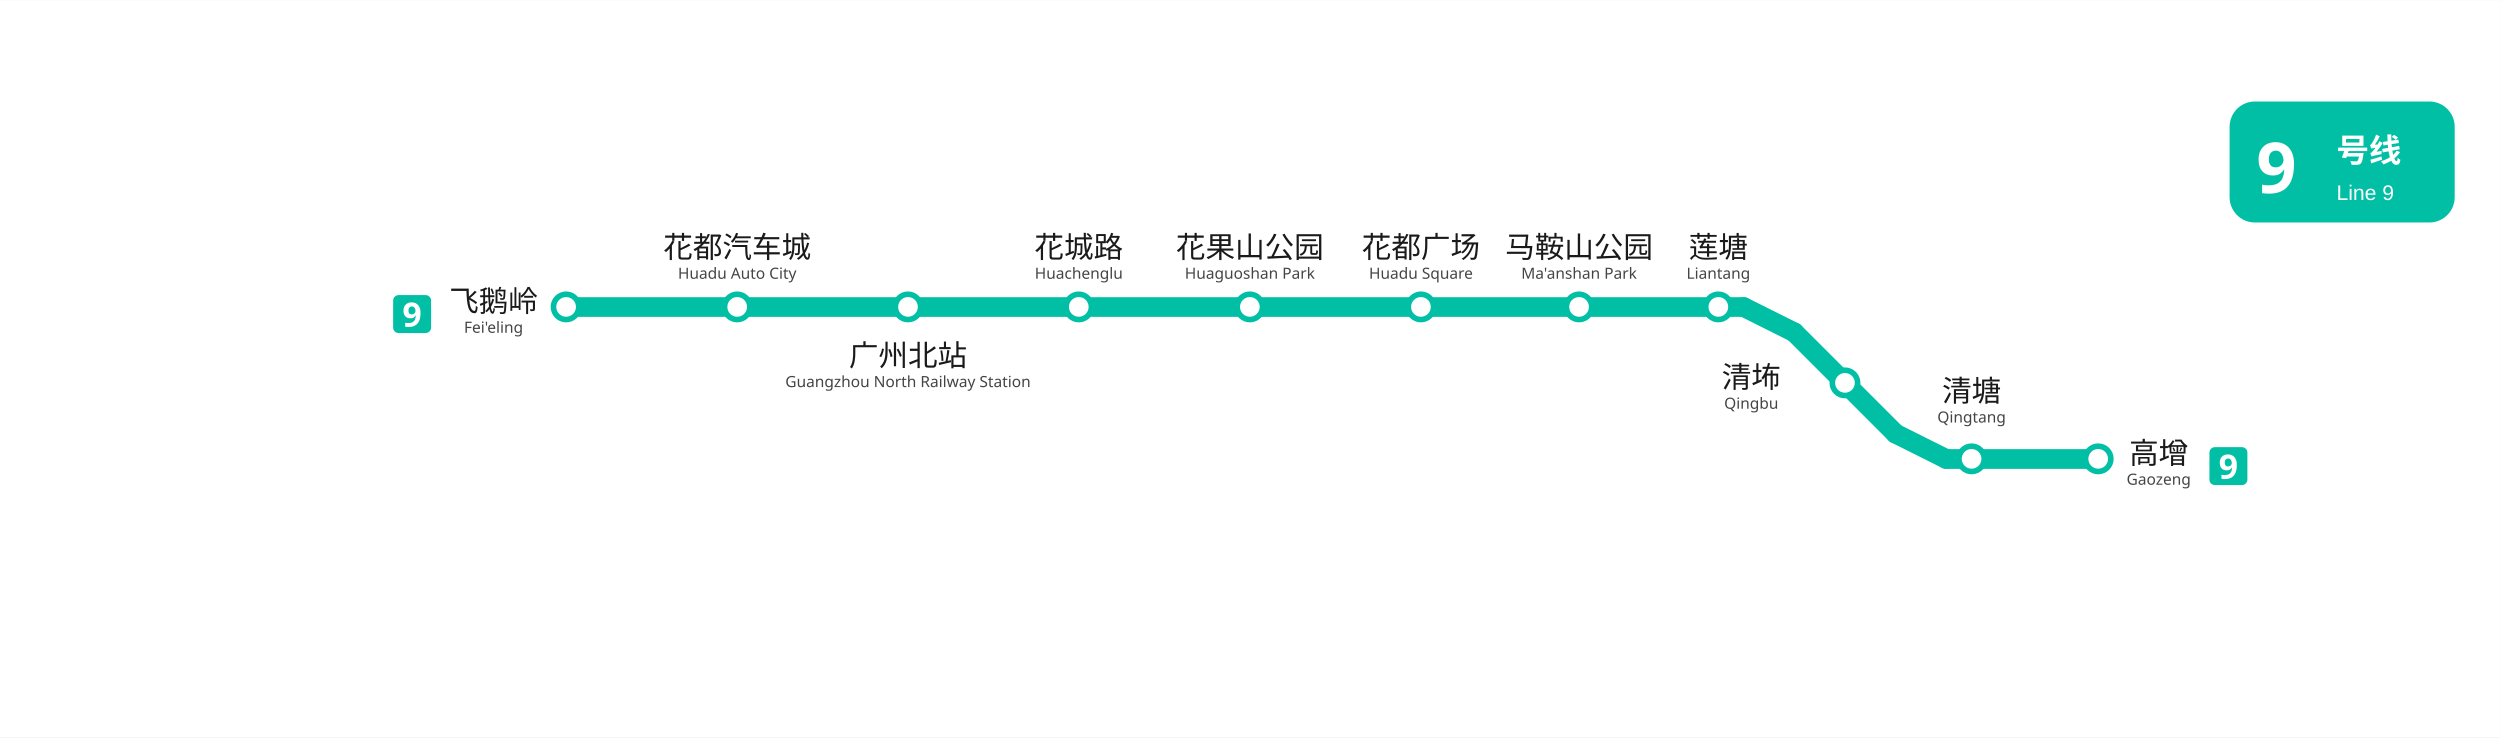
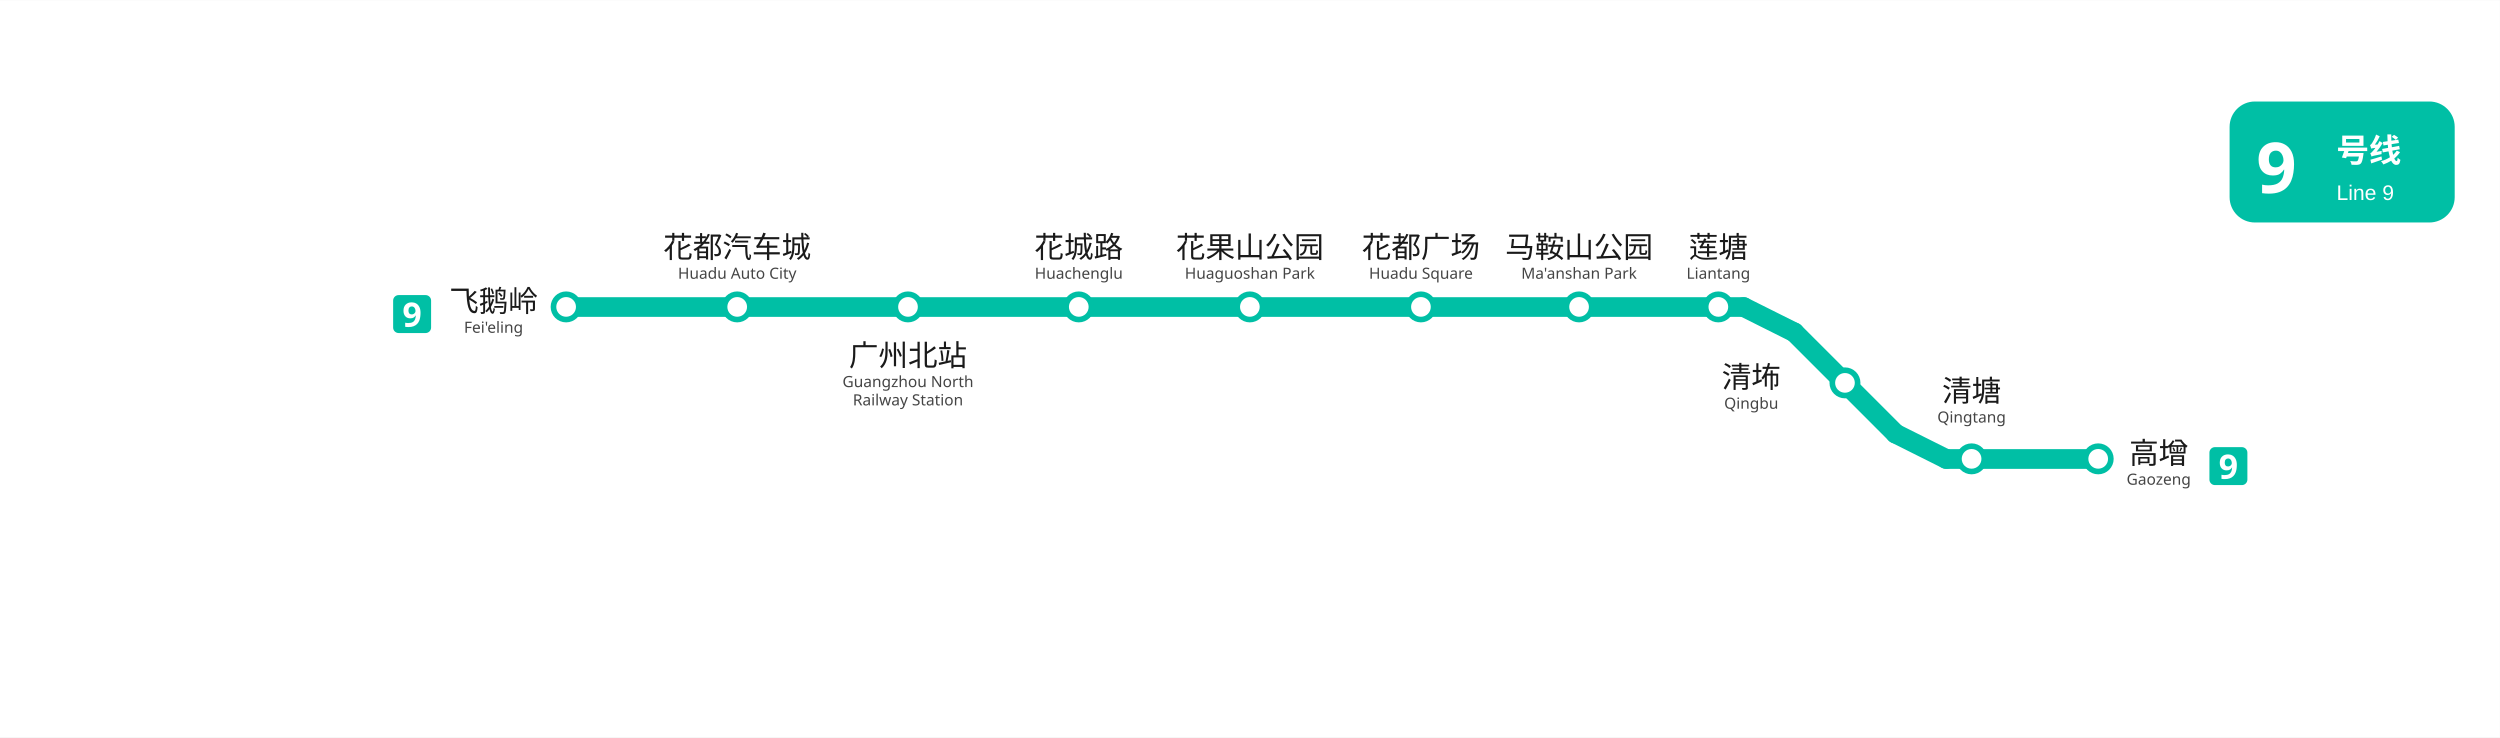
<svg xmlns="http://www.w3.org/2000/svg" viewBox="752.8 91.2 888.5 262.0" data-pins="广州北站,清㘵,清塘,花城路,花果山公园,花都广场,花都汽车城,莲塘,飞鹅岭,马鞍山公园,高增" width="888" height="262">
  <rect x="752.755" y="91.2" width="888.49" height="262.0" fill="#ffffff" />
  <g id="走廊">
    <line x1="1390.50" y1="209.25" x2="1426.50" y2="245.25" style="fill:none;stroke:#00BFA5;stroke-width:7;stroke-linecap:round" />
    <line x1="954.00" y1="200.25" x2="1372.50" y2="200.25" style="fill:none;stroke:#00BFA5;stroke-width:7;stroke-linecap:round" />
    <line x1="1498.50" y1="254.25" x2="1444.50" y2="254.25" style="fill:none;stroke:#00BFA5;stroke-width:7;stroke-linecap:round" />
    <line x1="1444.50" y1="254.25" x2="1426.50" y2="245.25" style="fill:none;stroke:#00BFA5;stroke-width:7;stroke-linecap:round" />
    <line x1="1372.50" y1="200.25" x2="1390.50" y2="209.25" style="fill:none;stroke:#00BFA5;stroke-width:7;stroke-linecap:round" />
  </g>
  <g id="站圆">
    <circle cx="954.0" cy="200.2" r="4.5" data-nm="飞鹅岭" style="fill:#FFFFFF;stroke:#00BFA5;stroke-width:2" />
    <circle cx="1014.8" cy="200.2" r="4.5" data-nm="花都汽车城" style="fill:#FFFFFF;stroke:#00BFA5;stroke-width:2" />
    <circle cx="1075.5" cy="200.2" r="4.5" data-nm="广州北站" style="fill:#FFFFFF;stroke:#00BFA5;stroke-width:2" />
    <circle cx="1136.2" cy="200.2" r="4.5" data-nm="花城路" style="fill:#FFFFFF;stroke:#00BFA5;stroke-width:2" />
    <circle cx="1197.0" cy="200.2" r="4.5" data-nm="花果山公园" style="fill:#FFFFFF;stroke:#00BFA5;stroke-width:2" />
    <circle cx="1257.8" cy="200.2" r="4.5" data-nm="花都广场" style="fill:#FFFFFF;stroke:#00BFA5;stroke-width:2" />
    <circle cx="1314.0" cy="200.2" r="4.5" data-nm="马鞍山公园" style="fill:#FFFFFF;stroke:#00BFA5;stroke-width:2" />
    <circle cx="1363.5" cy="200.2" r="4.5" data-nm="莲塘" style="fill:#FFFFFF;stroke:#00BFA5;stroke-width:2" />
    <circle cx="1408.5" cy="227.2" r="4.5" data-nm="清㘵" style="fill:#FFFFFF;stroke:#00BFA5;stroke-width:2" />
    <circle cx="1453.5" cy="254.2" r="4.5" data-nm="清塘" style="fill:#FFFFFF;stroke:#00BFA5;stroke-width:2" />
    <circle cx="1498.5" cy="254.2" r="4.5" data-nm="高增" style="fill:#FFFFFF;stroke:#00BFA5;stroke-width:2" />
  </g>
  <g id="线路徽标">
    <g data-badge="header" transform="translate(1545.2 127.2)" data-ink="#FFFFFF" data-box="1545.2,127.2,1625.2,170.2" data-chip="1545.2,127.2,1625.2,170.2">
      <rect x="0" y="0" width="80.0" height="43.0" rx="9.0" fill="#00BFA5" />
      <text x="9.5" y="32.5" font-family="'Microsoft YaHei', sans-serif" font-size="25" font-weight="bold" fill="#FFFFFF">9</text>
      <text x="38.0" y="21.5" font-family="'Microsoft YaHei', sans-serif" font-size="11.5" font-weight="600" fill="#FFFFFF">号线</text>
      <text x="38.0" y="35.0" font-family="Arial, sans-serif" font-size="7.5" fill="#FFFFFF">Line 9</text>
    </g>
    <g data-badge="chip" transform="translate(892.52 196.001)" data-box="892.5,196.0,906.0,209.5">
      <path d="M11.54 13.49h-9.59c-1.07 0 -1.95 -0.88 -1.95 -1.95v-9.59c0 -1.07 0.88 -1.95 1.95 -1.95h9.59c1.07 0 1.95 0.88 1.95 1.95v9.59C13.49 12.61 12.61 13.49 11.54 13.49z" fill="#00BFA5" />
      <path d="M9.74 6.33c0 0.49 -0.04 0.97 -0.11 1.46c-0.07 0.48 -0.2 0.94 -0.38 1.37c-0.18 0.43 -0.43 0.81 -0.76 1.14c-0.32 0.33 -0.74 0.59 -1.24 0.78s-1.11 0.28 -1.82 0.28c-0.17 0 -0.36 -0.01 -0.59 -0.02c-0.22 -0.01 -0.41 -0.03 -0.56 -0.07v-1.45c0.16 0.03 0.33 0.06 0.5 0.08c0.18 0.02 0.35 0.04 0.53 0.04c0.71 0 1.26 -0.11 1.65 -0.34c0.39 -0.22 0.66 -0.54 0.82 -0.94c0.16 -0.4 0.25 -0.87 0.28 -1.4h-0.07c-0.17 0.28 -0.39 0.52 -0.67 0.71c-0.28 0.19 -0.69 0.29 -1.23 0.29c-0.73 0 -1.31 -0.24 -1.75 -0.71c-0.44 -0.47 -0.66 -1.14 -0.66 -2c0 -0.93 0.26 -1.66 0.79 -2.18s1.23 -0.79 2.13 -0.79c0.58 0 1.11 0.13 1.58 0.4c0.47 0.27 0.85 0.68 1.13 1.24C9.6 4.77 9.74 5.48 9.74 6.33zM6.64 4.03c-0.35 0 -0.64 0.12 -0.86 0.37c-0.22 0.24 -0.34 0.62 -0.34 1.13c0 0.42 0.1 0.74 0.29 0.98c0.19 0.24 0.48 0.36 0.88 0.36c0.26 0 0.5 -0.06 0.7 -0.18c0.2 -0.12 0.36 -0.27 0.47 -0.45c0.11 -0.18 0.17 -0.37 0.17 -0.56c0 -0.26 -0.05 -0.52 -0.14 -0.78c-0.1 -0.26 -0.24 -0.47 -0.43 -0.63C7.17 4.11 6.93 4.03 6.64 4.03z" fill="#FFFFFF" />
    </g>
    <g data-badge="chip" transform="translate(1538.03 250.038)" data-box="1538.0,250.0,1551.5,263.5">
      <path d="M11.54 13.49h-9.59c-1.07 0 -1.95 -0.88 -1.95 -1.95v-9.59c0 -1.07 0.88 -1.95 1.95 -1.95h9.59c1.07 0 1.95 0.88 1.95 1.95v9.59C13.49 12.61 12.61 13.49 11.54 13.49z" fill="#00BFA5" />
      <path d="M9.74 6.33c0 0.49 -0.04 0.97 -0.11 1.46c-0.07 0.48 -0.2 0.94 -0.38 1.37c-0.18 0.43 -0.43 0.81 -0.76 1.14c-0.32 0.33 -0.74 0.59 -1.24 0.78s-1.11 0.28 -1.82 0.28c-0.17 0 -0.36 -0.01 -0.59 -0.02c-0.22 -0.01 -0.41 -0.03 -0.56 -0.07v-1.45c0.16 0.03 0.33 0.06 0.5 0.08c0.18 0.02 0.35 0.04 0.53 0.04c0.71 0 1.26 -0.11 1.65 -0.34c0.39 -0.22 0.66 -0.54 0.82 -0.94c0.16 -0.4 0.25 -0.87 0.28 -1.4h-0.07c-0.17 0.28 -0.39 0.52 -0.67 0.71c-0.28 0.19 -0.69 0.29 -1.23 0.29c-0.73 0 -1.31 -0.24 -1.75 -0.71c-0.44 -0.47 -0.66 -1.14 -0.66 -2c0 -0.93 0.26 -1.66 0.79 -2.18s1.23 -0.79 2.13 -0.79c0.58 0 1.11 0.13 1.58 0.4c0.47 0.27 0.85 0.68 1.13 1.24C9.6 4.77 9.74 5.48 9.74 6.33zM6.64 4.03c-0.35 0 -0.64 0.12 -0.86 0.37c-0.22 0.24 -0.34 0.62 -0.34 1.13c0 0.42 0.1 0.74 0.29 0.98c0.19 0.24 0.48 0.36 0.88 0.36c0.26 0 0.5 -0.06 0.7 -0.18c0.2 -0.12 0.36 -0.27 0.47 -0.45c0.11 -0.18 0.17 -0.37 0.17 -0.56c0 -0.26 -0.05 -0.52 -0.14 -0.78c-0.1 -0.26 -0.24 -0.47 -0.43 -0.63C7.17 4.11 6.93 4.03 6.64 4.03z" fill="#FFFFFF" />
    </g>
  </g>
  <g id="站名标注" font-family="'Microsoft YaHei', 'PingFang SC', sans-serif">
    <text x="928.2" y="201.9" text-anchor="middle" font-size="10.5" font-weight="500" fill="#1a1a1a">飞鹅岭</text>
    <text x="928.2" y="209.4" text-anchor="middle" font-size="5.5" fill="#444444">Fei'eling</text>
    <text x="1014.8" y="182.7" text-anchor="middle" font-size="10.5" font-weight="500" fill="#1a1a1a">花都汽车城</text>
    <text x="1014.8" y="190.2" text-anchor="middle" font-size="5.5" fill="#444444">Huadu Auto City</text>
    <text x="1075.5" y="221.2" text-anchor="middle" font-size="10.5" font-weight="500" fill="#1a1a1a">广州北站</text>
-     <text x="1075.5" y="228.7" text-anchor="middle" font-size="5.5" fill="#444444">Guangzhou North Railway Station</text>
+     <text x="1075.5" y="228.7" text-anchor="middle" font-size="5.5" fill="#444444">Guangzhou North</text>
+     <text x="1075.5" y="235.2" text-anchor="middle" font-size="5.5" fill="#444444">Railway Station</text>
    <text x="1136.2" y="182.7" text-anchor="middle" font-size="10.5" font-weight="500" fill="#1a1a1a">花城路</text>
    <text x="1136.2" y="190.2" text-anchor="middle" font-size="5.5" fill="#444444">Huachenglu</text>
    <text x="1197.0" y="182.7" text-anchor="middle" font-size="10.5" font-weight="500" fill="#1a1a1a">花果山公园</text>
    <text x="1197.0" y="190.2" text-anchor="middle" font-size="5.5" fill="#444444">Huaguoshan Park</text>
    <text x="1257.8" y="182.7" text-anchor="middle" font-size="10.5" font-weight="500" fill="#1a1a1a">花都广场</text>
    <text x="1257.8" y="190.2" text-anchor="middle" font-size="5.5" fill="#444444">Huadu Square</text>
    <text x="1314.0" y="182.7" text-anchor="middle" font-size="10.5" font-weight="500" fill="#1a1a1a">马鞍山公园</text>
    <text x="1314.0" y="190.2" text-anchor="middle" font-size="5.5" fill="#444444">Ma'anshan Park</text>
    <text x="1363.5" y="182.7" text-anchor="middle" font-size="10.5" font-weight="500" fill="#1a1a1a">莲塘</text>
    <text x="1363.5" y="190.2" text-anchor="middle" font-size="5.5" fill="#444444">Liantang</text>
    <text x="1375.2" y="228.9" text-anchor="middle" font-size="10.5" font-weight="500" fill="#1a1a1a">清㘵</text>
    <text x="1375.2" y="236.4" text-anchor="middle" font-size="5.5" fill="#444444">Qingbu</text>
    <text x="1453.5" y="233.8" text-anchor="middle" font-size="10.5" font-weight="500" fill="#1a1a1a">清塘</text>
    <text x="1453.5" y="241.3" text-anchor="middle" font-size="5.5" fill="#444444">Qingtang</text>
    <text x="1520.0" y="255.9" text-anchor="middle" font-size="10.5" font-weight="500" fill="#1a1a1a">高增</text>
    <text x="1520.0" y="263.4" text-anchor="middle" font-size="5.5" fill="#444444">Gaozeng</text>
  </g>
</svg>
